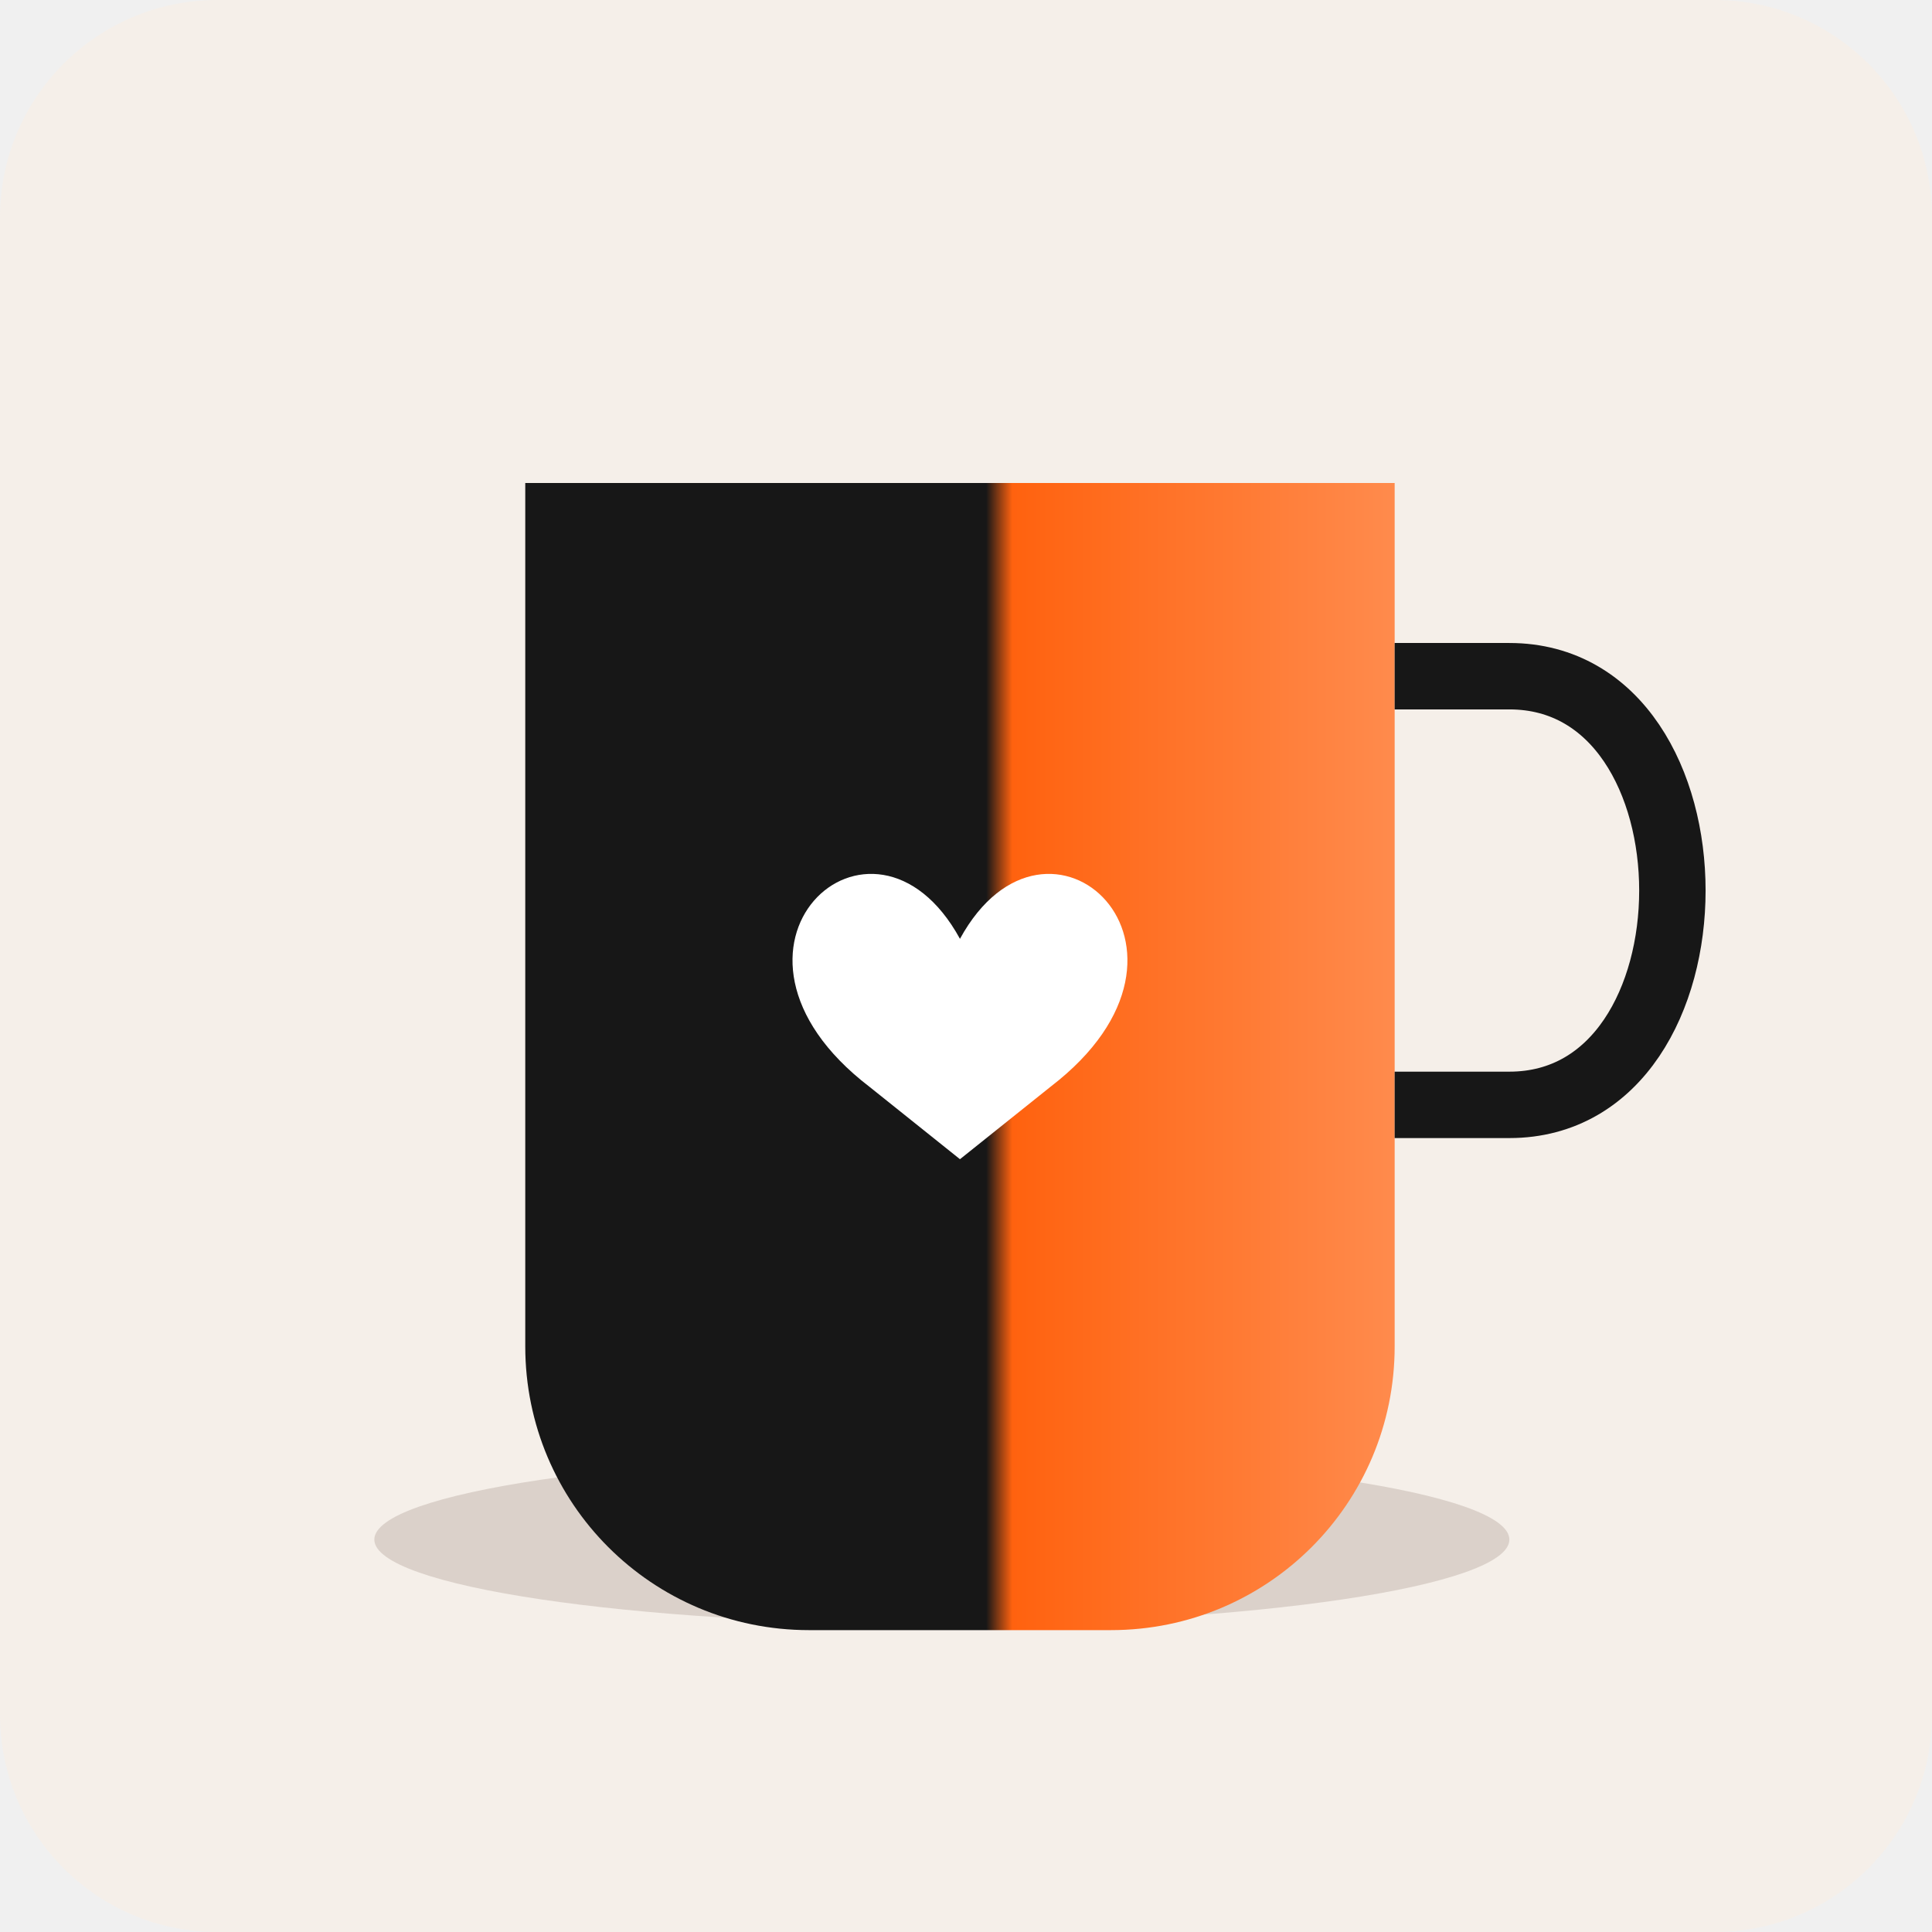
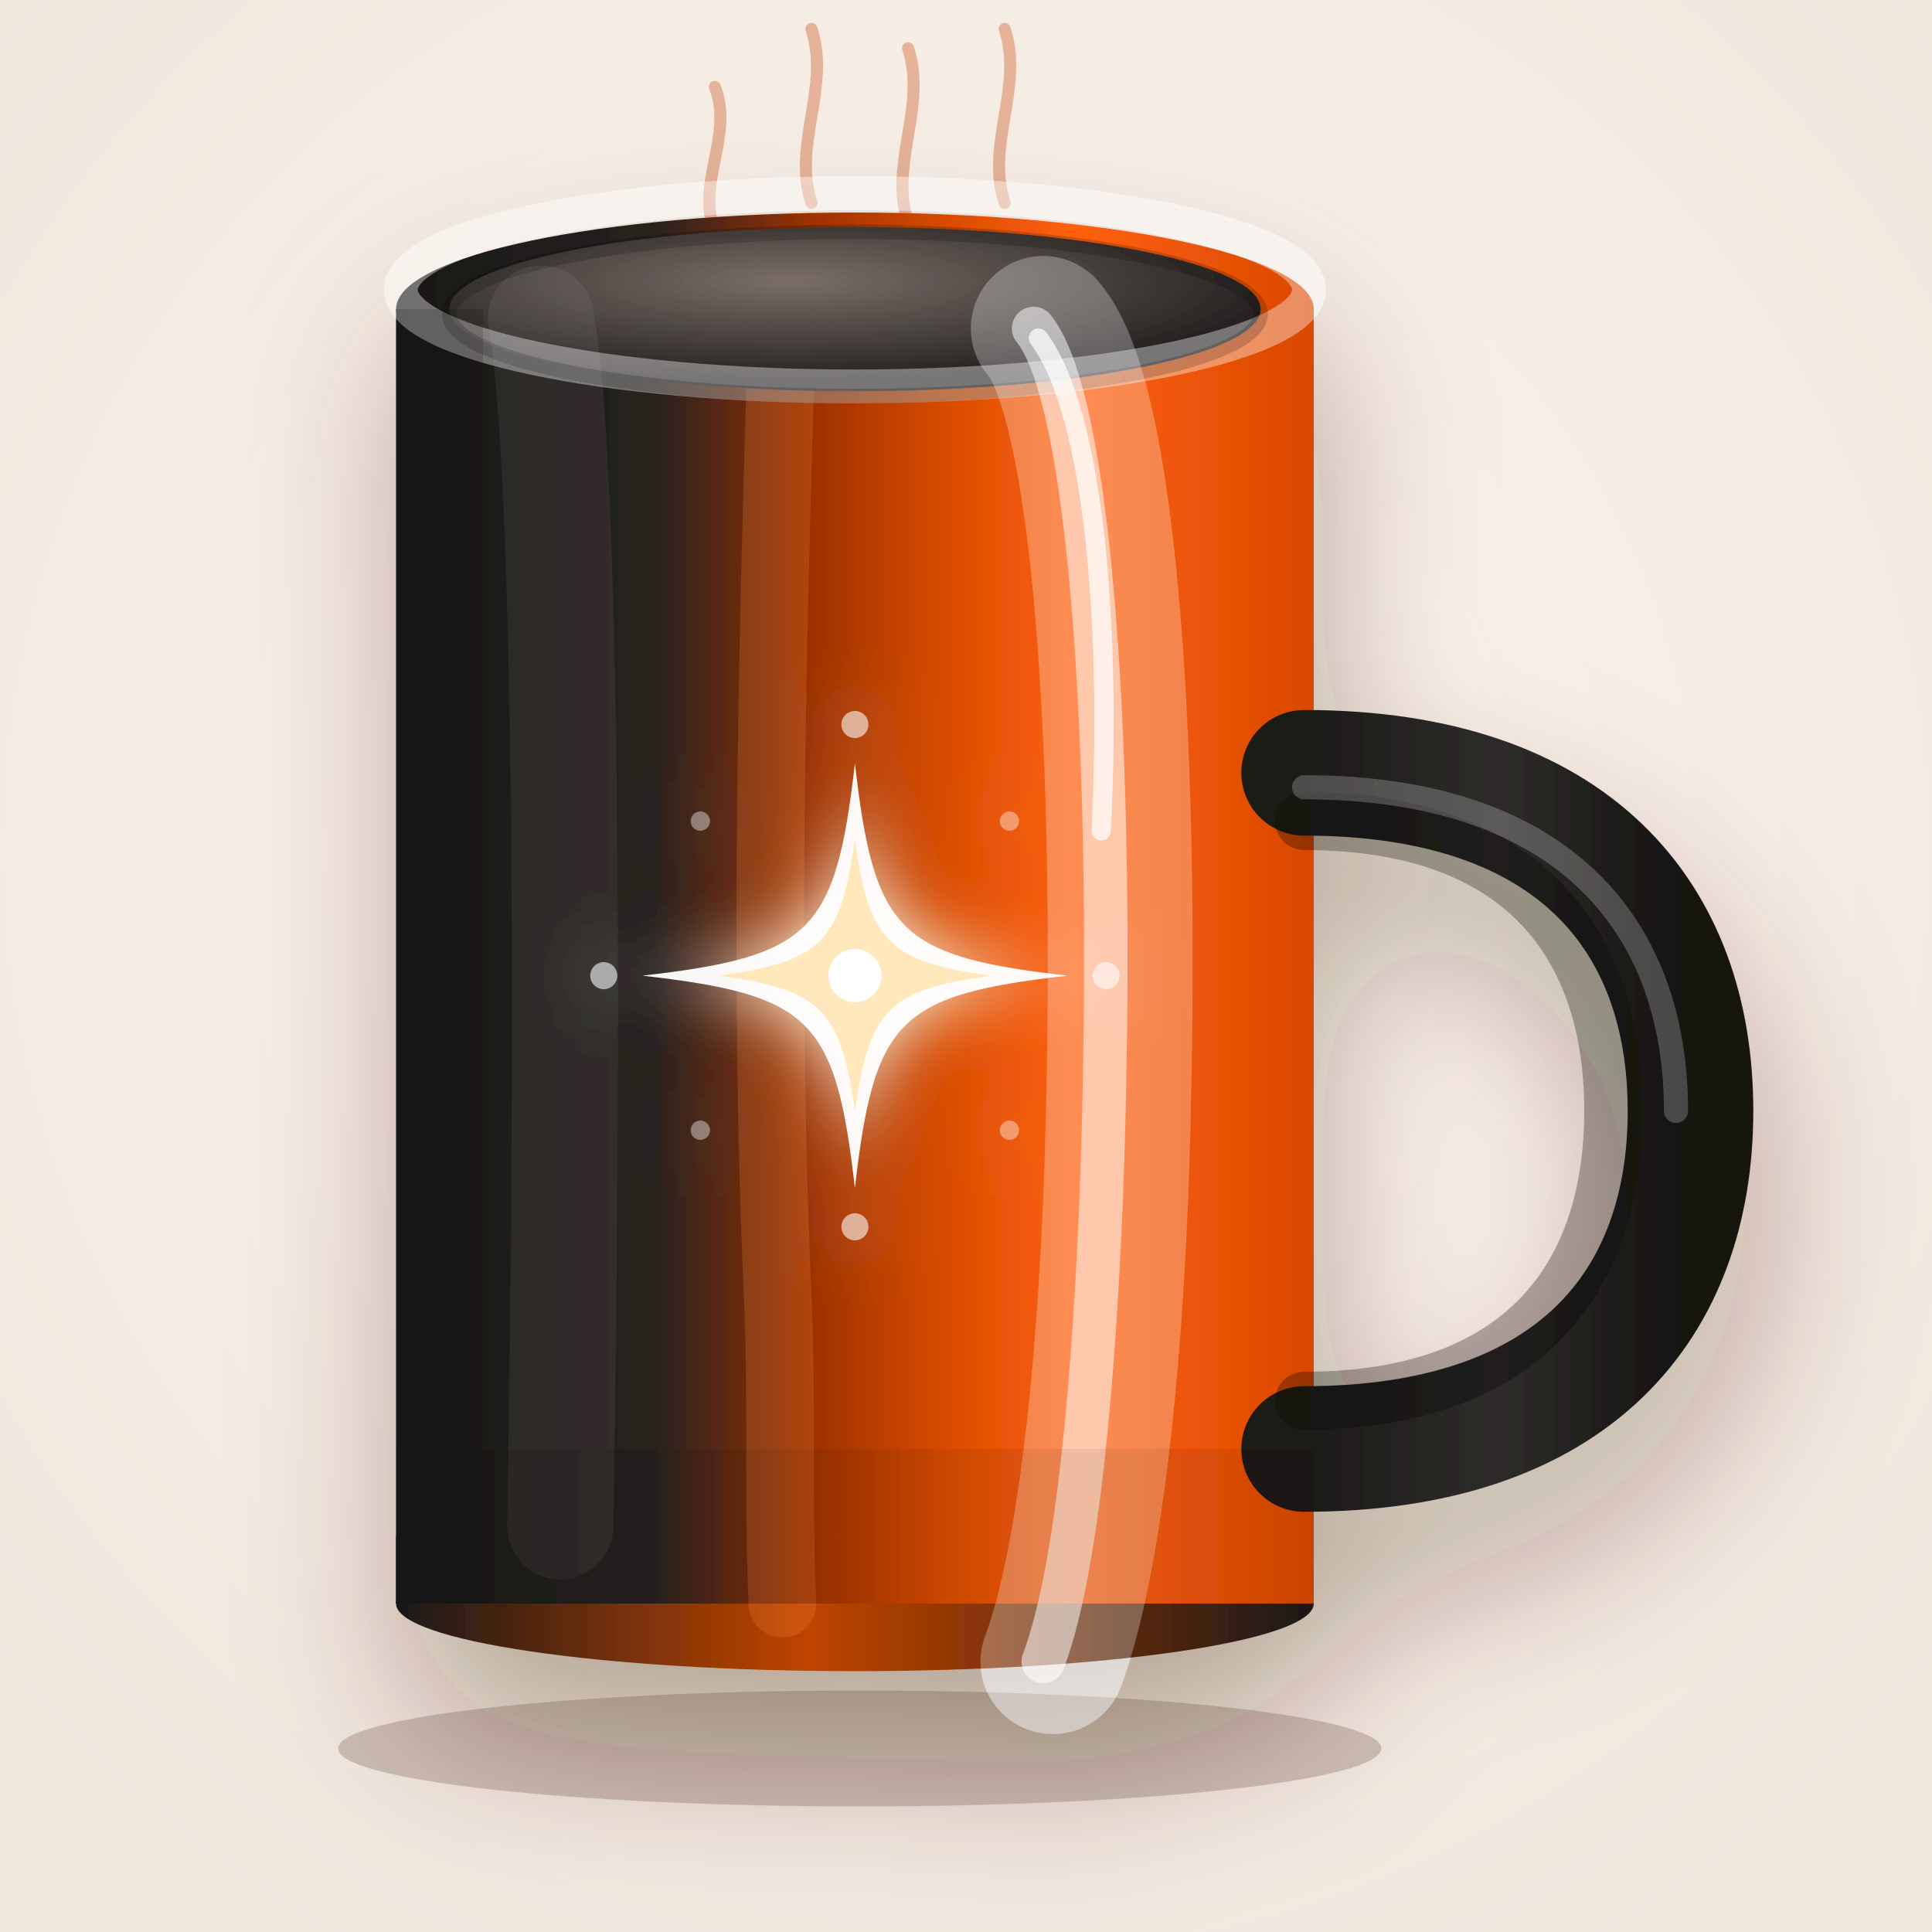
- <svg xmlns="http://www.w3.org/2000/svg" viewBox="0 0 640 640">
+ <svg xmlns="http://www.w3.org/2000/svg" viewBox="0 0 400 400" fill="none">
  <defs>
-     <linearGradient id="g" x1="0" x2="1">
-       <stop stop-color="#171717" />
-       <stop offset=".53" stop-color="#171717" />
-       <stop offset=".56" stop-color="#ff620f" />
-       <stop offset="1" stop-color="#ff8b4d" />
+     <radialGradient id="bg" cx="50%" cy="44%" r="66%">
+       <stop offset="0%" stop-color="#fff8f2" />
+       <stop offset="100%" stop-color="#f0e6dc" />
+     </radialGradient>
+     <linearGradient id="body" x1="0%" y1="50%" x2="100%" y2="50%">
+       <stop offset="0%" stop-color="#1a1816" />
+       <stop offset="28%" stop-color="#26211f" />
+       <stop offset="46%" stop-color="#a03200" />
+       <stop offset="60%" stop-color="#d94c00" />
+       <stop offset="74%" stop-color="#ff6010" />
+       <stop offset="100%" stop-color="#d94800" />
    </linearGradient>
+     <linearGradient id="handle" x1="0%" y1="0%" x2="100%" y2="0%">
+       <stop offset="0%" stop-color="#1c1a18" />
+       <stop offset="50%" stop-color="#2e2c2a" />
+       <stop offset="100%" stop-color="#141210" />
+     </linearGradient>
+     <radialGradient id="inner" cx="42%" cy="33%" r="62%">
+       <stop offset="0%" stop-color="#7a6e66" />
+       <stop offset="100%" stop-color="#242020" />
+     </radialGradient>
+     <linearGradient id="base" x1="0%" y1="0%" x2="100%" y2="0%">
+       <stop offset="0%" stop-color="#1a1816" />
+       <stop offset="45%" stop-color="#c04400" />
+       <stop offset="100%" stop-color="#1a1816" />
+     </linearGradient>
+     <filter id="shadow" x="-28%" y="-22%" width="156%" height="156%">
+       <feDropShadow dx="2" dy="18" stdDeviation="17" flood-color="rgba(60,18,4,0.34)" />
+     </filter>
+     <filter id="sparkglow" x="-70%" y="-70%" width="240%" height="240%">
+       <feGaussianBlur stdDeviation="7" result="b" />
+       <feMerge>
+         <feMergeNode in="b" />
+         <feMergeNode in="SourceGraphic" />
+       </feMerge>
+     </filter>
  </defs>
-   <rect width="640" height="640" rx="72" fill="#f5efe9" />
-   <ellipse cx="312" cy="510" rx="188" ry="28" fill="#b5a59c" opacity=".4" />
-   <path d="M174 160h288v286c0 52-42 94-94 94H268c-52 0-94-42-94-94z" fill="url(#g)" />
-   <path d="M462 224h38c72 0 72 142 0 142h-38" fill="none" stroke="#171717" stroke-width="22" />
-   <path d="M288 360c-60-46 1-102 30-49 29-53 90 3 30 49l-30 24z" fill="#fff" />
+   <rect width="400" height="400" fill="url(#bg)" />
+   <g opacity="0.42" stroke="#d06030" stroke-width="2.5" stroke-linecap="round" fill="none">
+     <path d="M 148 48 C 144 38,152 28,148 18" />
+     <path d="M 168 42 C 164 30,172 18,168 6" />
+     <path d="M 188 46 C 184 34,192 22,188 10" />
+     <path d="M 208 42 C 204 30,212 18,208 6" />
+   </g>
+   <ellipse cx="178" cy="362" rx="108" ry="12" fill="rgba(60,20,5,0.20)" />
+   <g filter="url(#shadow)">
+     <rect x="82" y="64" width="190" height="268" fill="url(#body)" />
+     <ellipse cx="177" cy="332" rx="95" ry="14" fill="url(#base)" />
+     <rect x="82" y="318" width="190" height="14" fill="url(#body)" />
+     <ellipse cx="177" cy="64" rx="95" ry="20" fill="url(#body)" />
+     <path d="M 162 64 C 160 130,158 200,161 268 C 162 290,161 310,162 332" stroke="rgba(255,140,60,0.22)" stroke-width="14" stroke-linecap="round" />
+     <path d="M 270 160 C 326 160,350 190,350 230 C 350 270,326 300,270 300" stroke="url(#handle)" stroke-width="26" stroke-linecap="round" />
+     <path d="M 270 170 C 316 170,334 196,334 230 C 334 264,316 290,270 290" stroke="rgba(0,0,0,0.30)" stroke-width="12" stroke-linecap="round" />
+     <path d="M 270 163 C 324 163,347 192,347 230" stroke="rgba(255,255,255,0.22)" stroke-width="5" stroke-linecap="round" />
+     <ellipse cx="177" cy="64" rx="84" ry="17" fill="url(#inner)" />
+     <ellipse cx="177" cy="60" rx="94" ry="20" fill="none" stroke="rgba(255,255,255,0.38)" stroke-width="7" />
+     <ellipse cx="177" cy="65" rx="84" ry="17" fill="none" stroke="rgba(0,0,0,0.18)" stroke-width="3" />
+     <g filter="url(#sparkglow)" transform="translate(177,202)">
+       <path d="M0,-44 C4,-9,9,-4,44,0 C9,4,4,9,0,44 C-4,9,-9,4,-44,0 C-9,-4,-4,-9,0,-44 Z" fill="white" opacity="0.96" />
+       <path d="M0,-28 C3,-7,7,-3,28,0 C7,3,3,7,0,28 C-3,7,-7,3,-28,0 C-7,-3,-3,-7,0,-28 Z" fill="#ffe0a0" opacity="0.70" />
+       <circle cx="0" cy="0" r="5.5" fill="white" />
+       <circle cx="0" cy="-52" r="2.8" fill="white" opacity="0.58" />
+       <circle cx="52" cy="0" r="2.8" fill="white" opacity="0.58" />
+       <circle cx="0" cy="52" r="2.8" fill="white" opacity="0.58" />
+       <circle cx="-52" cy="0" r="2.8" fill="white" opacity="0.58" />
+       <circle cx="32" cy="-32" r="2" fill="white" opacity="0.40" />
+       <circle cx="32" cy="32" r="2" fill="white" opacity="0.40" />
+       <circle cx="-32" cy="-32" r="2" fill="white" opacity="0.40" />
+       <circle cx="-32" cy="32" r="2" fill="white" opacity="0.40" />
+     </g>
+     <path d="M 112 66 C 117 94,118 196,116 316" stroke="rgba(255,255,255,0.06)" stroke-width="22" stroke-linecap="round" />
+     <path d="M 216 68 C 230,84,234,168,231,248 C 229,296,224,328,218,344" stroke="rgba(255,255,255,0.28)" stroke-width="30" stroke-linecap="round" />
+     <path d="M 214 68 C 227,84,231,168,228,248 C 226,296,222,328,216,344" stroke="rgba(255,255,255,0.52)" stroke-width="9" stroke-linecap="round" />
+     <path d="M 215 70 C 227,86,230,132,228,172" stroke="rgba(255,255,255,0.72)" stroke-width="4" stroke-linecap="round" />
+     <rect x="82" y="64" width="18" height="268" fill="rgba(0,0,0,0.14)" />
+     <rect x="82" y="300" width="190" height="32" fill="rgba(0,0,0,0.07)" />
+   </g>
</svg>
